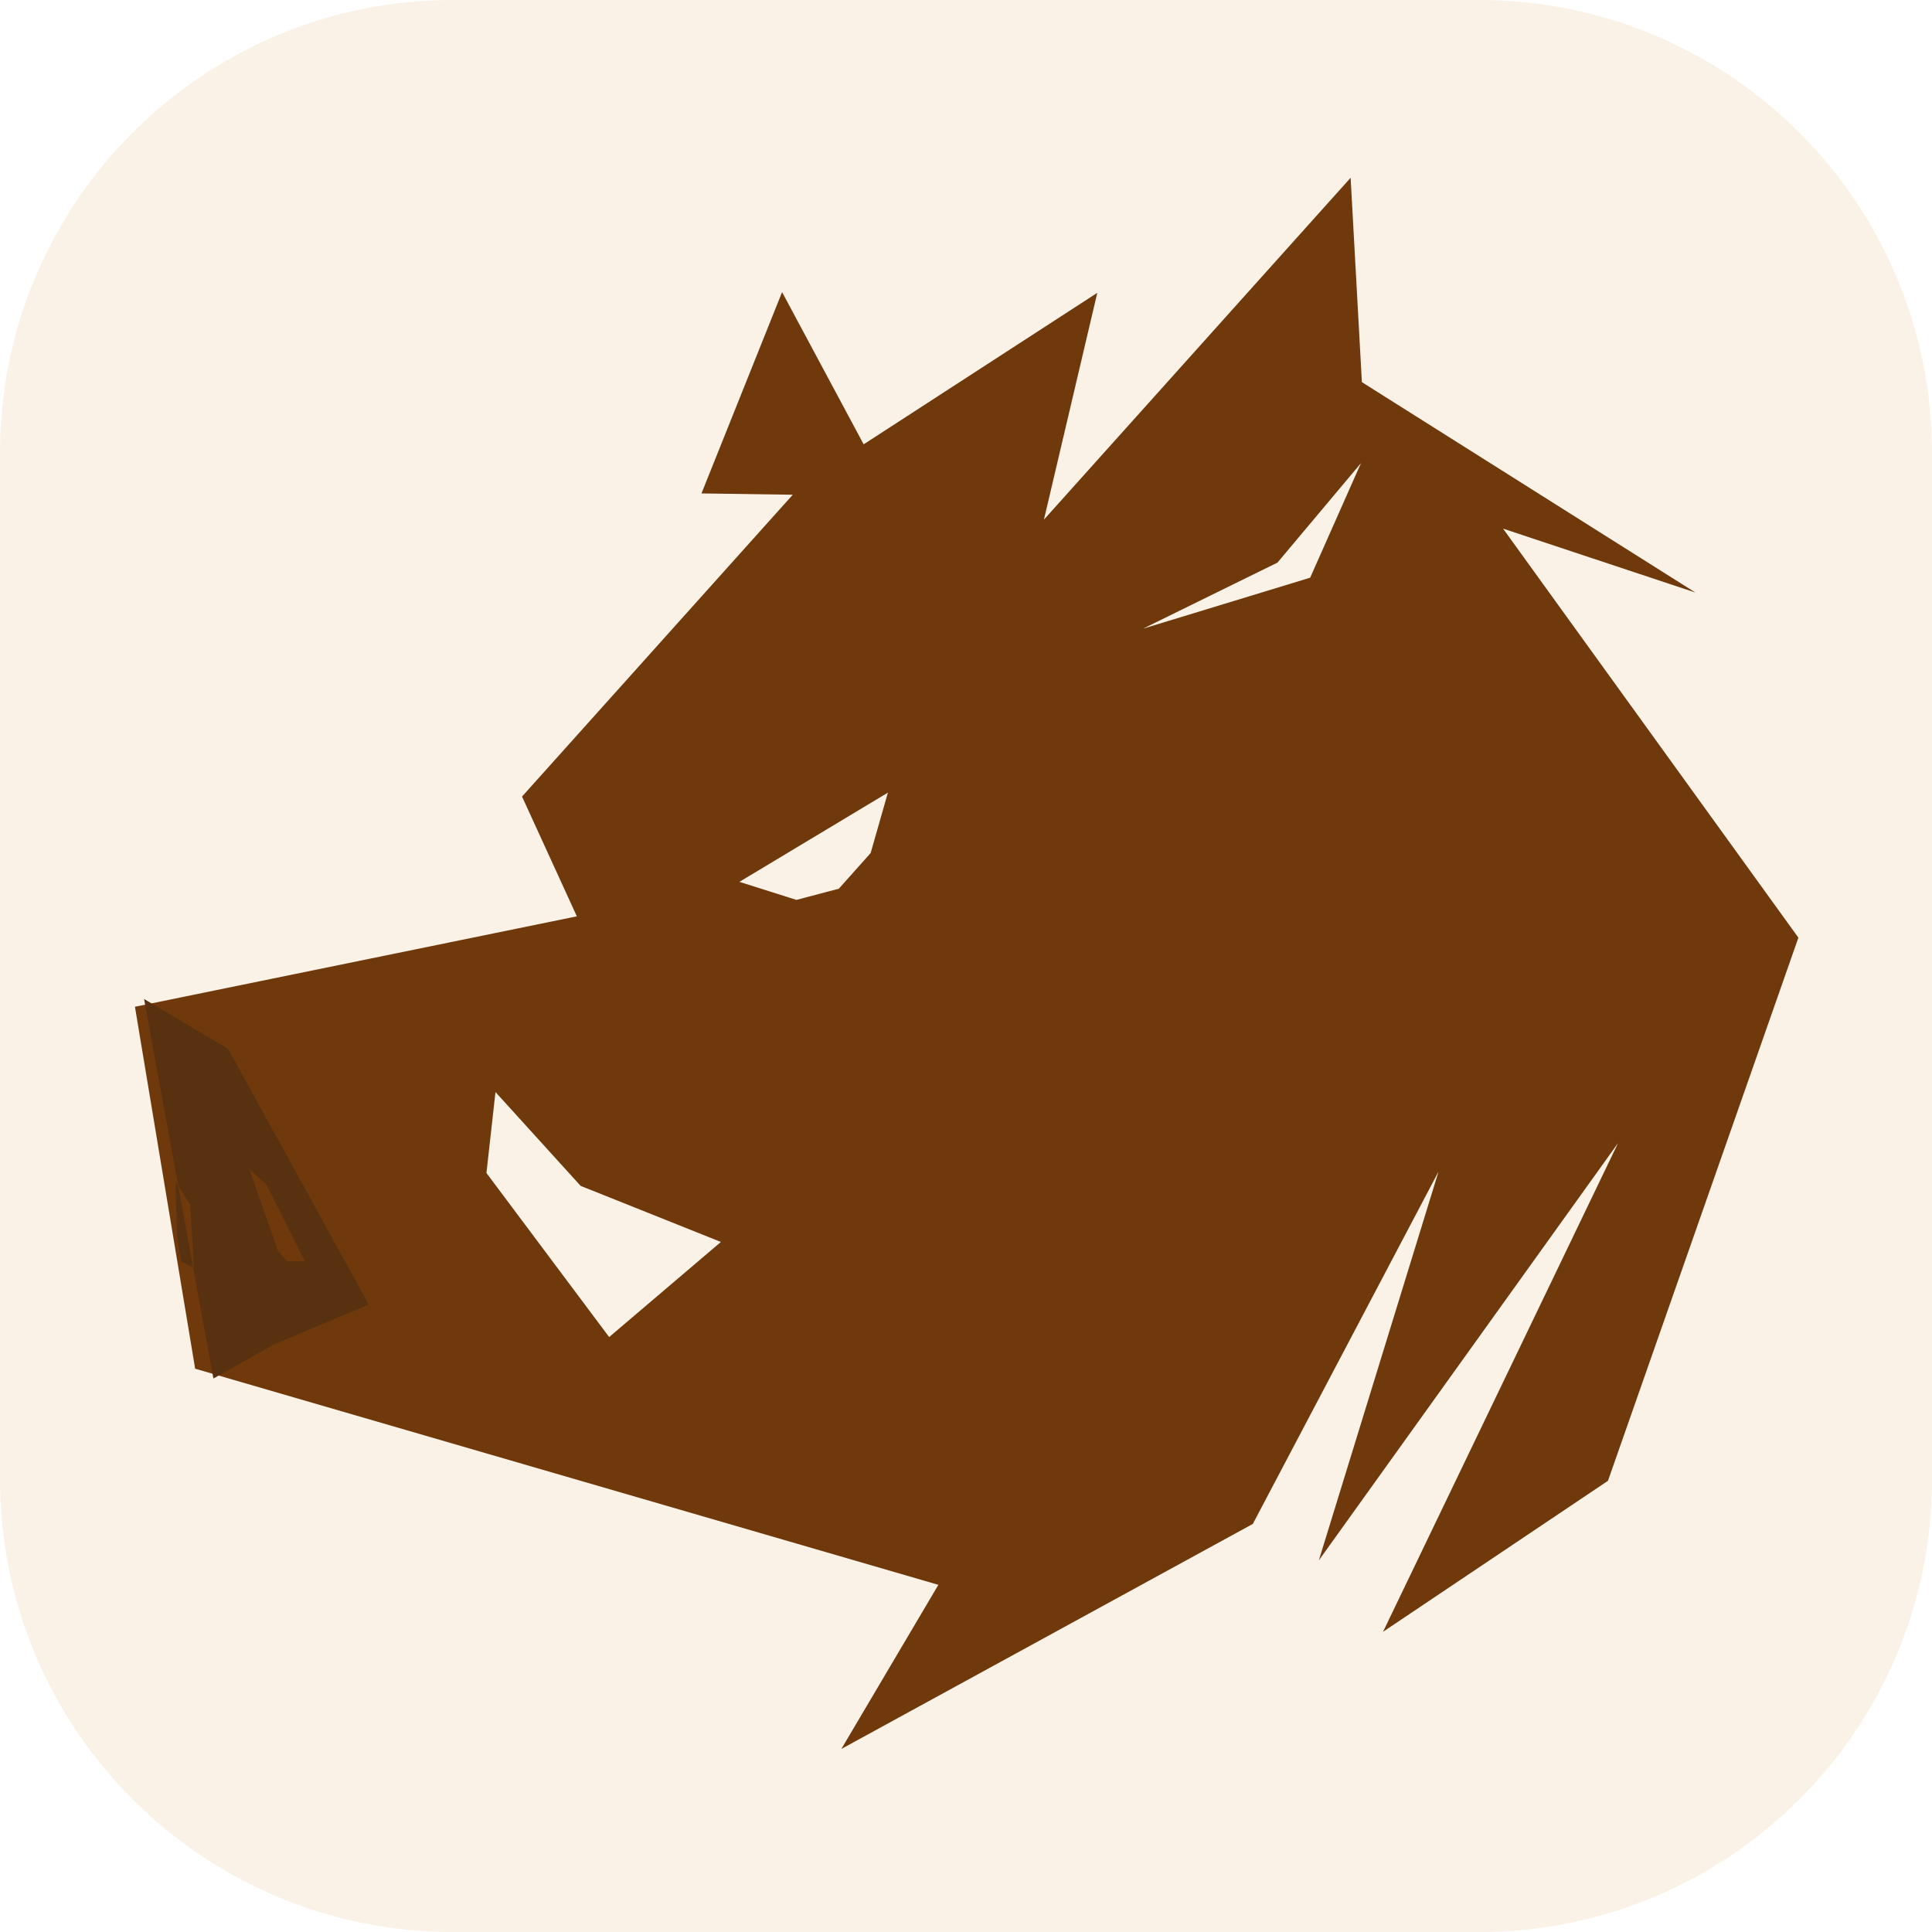
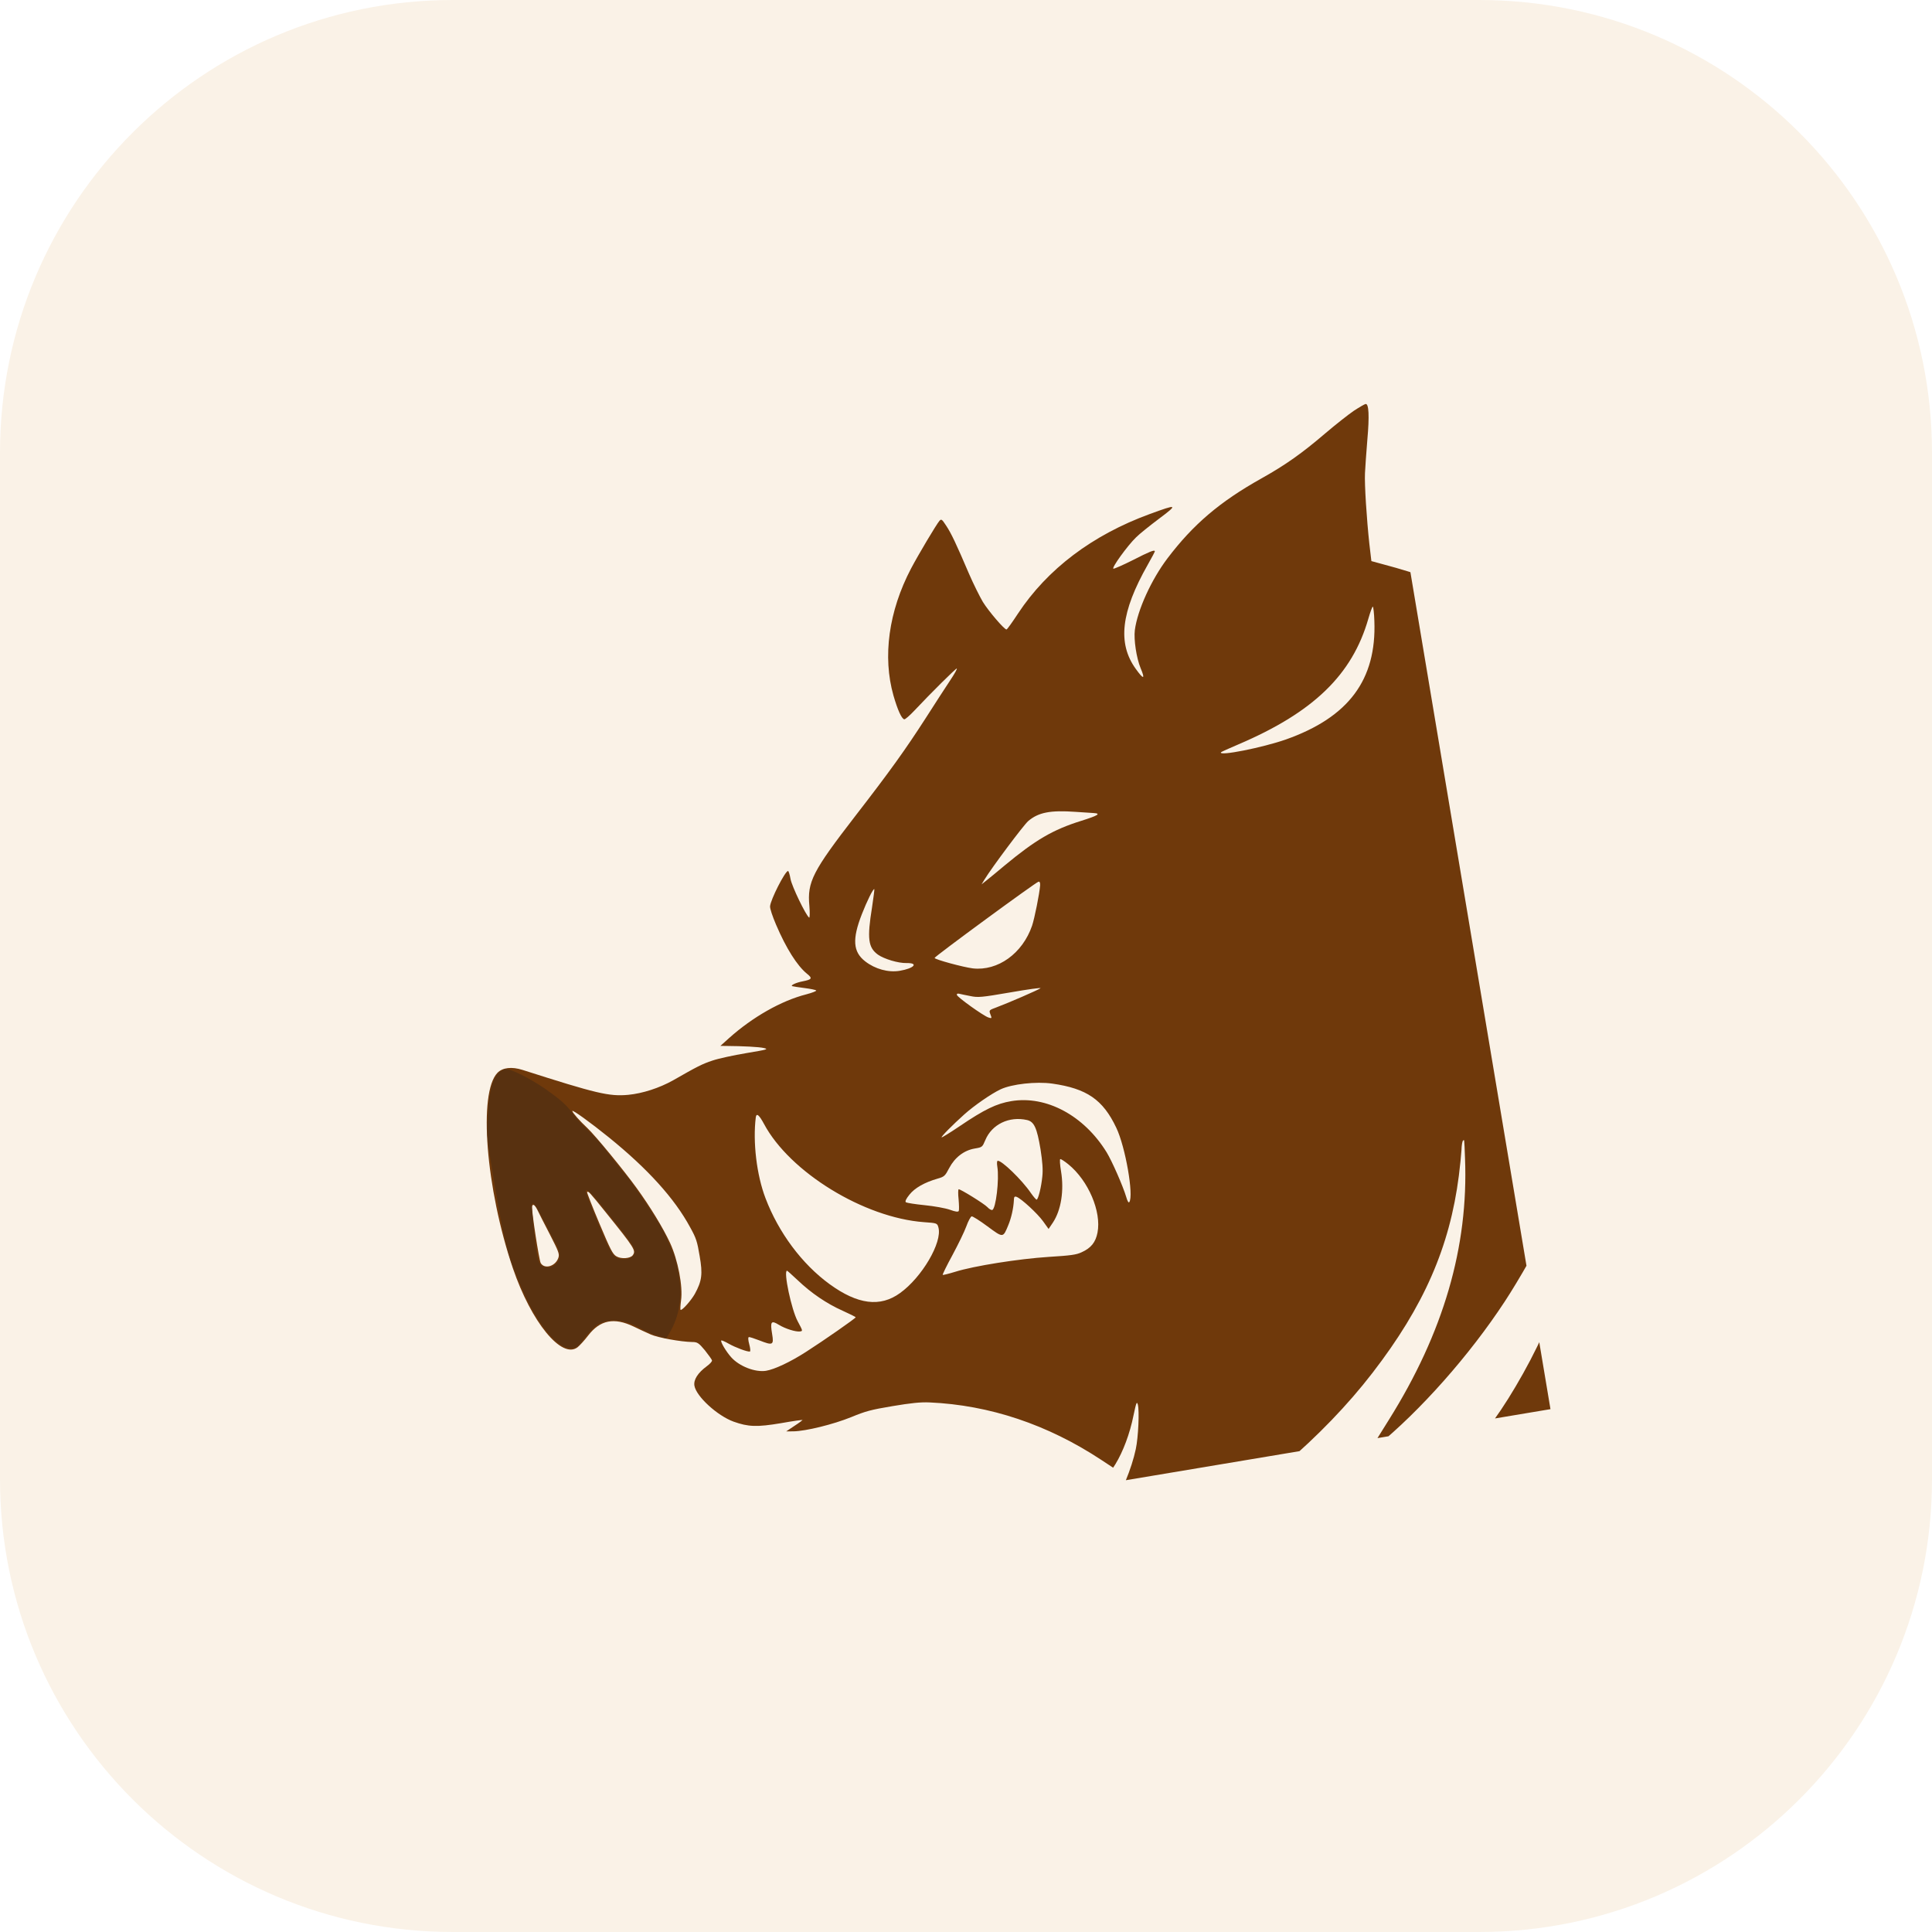
<svg xmlns="http://www.w3.org/2000/svg" width="1024" height="1024" viewBox="0 0 1024 1024">
  <path d="M240 0 L784 0 A240 240 0 0 1 1024 240 L1024 784 A240 240 0 0 1 784 1024 L240 1024 A240 240 0 0 1 0 784 L0 240 A240 240 0 0 1 240 0 Z" fill="#FAF2E7" />
-   <g transform="translate(-20.87,-14.96) scale(1.0349) rotate(-6.00 514.91 509.20)">
-     <g transform="translate(0,1024) scale(1,-1)">
-       <path fill="#6F390B" fill-rule="evenodd" d="M753.00 895.70 L578.49 737.99 L617.81 850.66 L490.70 786.00 L457.30 867.90 L405.47 769.67 L451.89 764.12 L297.84 624.89 L319.35 560.94 L89.43 538.54 L100.72 350.96 L467.70 201.10 L409.50 122.70 L631.13 215.29 L744.61 384.87 L662.80 193.19 L837.55 389.73 L691.67 153.37 L814.32 218.23 L940.39 484.68 L811.86 708.83 L906.40 665.99 L747.80 791.00 L753.00 895.70 Z M743.00 749.80 L710.99 694.17 L623.12 677.15 L695.13 703.60 L743.00 749.80 Z M484.40 607.30 L472.38 577.45 L454.26 560.99 L432.07 557.56 L404.00 569.80 L484.40 607.30 Z M268.50 475.80 L306.85 423.44 L375.28 387.38 L313.28 344.92 L259.56 435.06 L268.50 475.80 Z" />
-       <path fill="#583110" fill-rule="evenodd" d="M94.50 542.00 L109.50 345.00 L141.86 359.03 L192.56 374.34 L134.62 512.12 L94.50 542.00 Z M146.90 440.90 L162.34 399.78 L153.17 400.74 L149.25 406.41 L139.01 449.61 L146.90 440.90 Z M107.00 434.80 L105.52 402.43 L99.26 406.42 L98.66 420.66 L100.71 447.31 L107.00 434.80 Z" />
+   <g transform="translate(240 240) scale(0.76512)">
+     <defs>
+       <clipPath id="hh-crop">
+         <rect x="62.2" y="123.9" width="711" height="709" />
+       </clipPath>
+     </defs>
+     <g transform="translate(-62.2 -122.9)">
+       <g transform="rotate(-9.5 512 512)">
+         <g clip-path="url(#hh-crop)">
+           <g transform="translate(0,1024) scale(0.1,-0.1)">
+             <path fill="#6F390B" fill-rule="evenodd" d="M7530 8957 c-41 -19 -140 -73 -220 -121 -183 -110 -306 -170 -490 -236 -309 -111 -517 -235 -733 -439 -134 -127 -263 -318 -304 -452 -19 -64 -21 -193 -4 -267 20 -83 7 -83 -34 1 -97 196 -36 406 201 698 35 43 64 81 64 84 0 12 -39 3 -162 -36 -71 -22 -135 -38 -141 -36 -15 6 123 142 190 188 26 19 107 64 178 101 149 77 145 81 -57 43 -417 -78 -763 -259 -1015 -530 -48 -52 -91 -95 -96 -95 -14 0 -101 144 -130 215 -15 39 -44 133 -63 210 -53 219 -75 296 -101 354 -21 48 -25 52 -40 40 -26 -22 -182 -206 -249 -294 -201 -265 -296 -569 -265 -847 12 -103 29 -169 47 -175 6 -2 42 20 80 49 134 102 327 238 336 238 6 0 -20 -33 -57 -72 -38 -40 -133 -145 -213 -233 -172 -189 -301 -318 -592 -587 -355 -329 -404 -395 -416 -561 -4 -48 -11 -84 -15 -80 -20 20 -82 232 -83 285 0 32 -4 58 -8 58 -22 0 -152 -176 -163 -221 -4 -15 5 -71 20 -133 42 -173 97 -304 155 -370 34 -38 28 -45 -38 -47 -46 -1 -90 -13 -77 -21 6 -3 42 -15 82 -27 40 -12 74 -25 77 -30 3 -4 -29 -11 -72 -15 -179 -15 -393 -94 -577 -210 l-69 -44 39 -7 c115 -20 224 -44 255 -57 33 -14 25 -15 -125 -15 -88 0 -196 -5 -239 -12 -77 -12 -113 -24 -292 -90 -103 -37 -224 -55 -324 -48 -133 10 -215 45 -693 291 -70 36 -134 39 -175 9 -154 -114 -212 -776 -118 -1353 64 -389 229 -678 351 -614 15 8 54 38 86 68 100 93 198 96 321 10 34 -24 83 -58 108 -74 45 -30 198 -85 275 -99 35 -6 43 -13 77 -71 20 -36 37 -71 37 -77 1 -7 -18 -22 -42 -34 -69 -35 -107 -77 -107 -119 0 -75 122 -231 226 -290 95 -53 153 -65 322 -65 83 1 152 -1 152 -3 0 -1 -28 -16 -63 -31 l-62 -28 49 -8 c85 -13 281 2 411 31 105 24 141 28 295 28 130 0 196 -4 257 -17 408 -87 782 -286 1109 -590 l71 -66 20 22 c66 76 133 191 179 312 33 84 39 95 42 69 4 -45 -34 -224 -65 -302 -102 -259 -377 -599 -653 -806 l-105 -79 70 7 c220 22 579 111 870 214 548 195 1112 533 1522 914 427 396 672 771 816 1249 19 63 40 140 47 171 6 32 16 60 21 63 11 8 12 18 -6 -122 -77 -609 -347 -1168 -821 -1702 -65 -74 -132 -149 -147 -167 l-28 -34 58 33 c343 195 744 519 1046 846 117 126 305 357 404 496 127 178 307 475 397 653 15 30 30 52 32 49 3 -3 -8 -61 -24 -129 -146 -596 -407 -1135 -767 -1583 -180 -224 -319 -361 -558 -554 -66 -52 -115 -97 -110 -98 30 -10 322 94 503 179 407 191 893 569 1241 968 420 480 660 976 735 1520 24 174 24 548 0 720 -28 199 -114 572 -136 585 -4 3 -11 -26 -15 -63 -19 -191 -138 -644 -200 -762 -15 -28 -15 -27 -36 205 -43 492 -220 1018 -451 1338 -22 31 -39 59 -36 62 9 9 150 -44 263 -99 62 -29 165 -88 230 -130 64 -42 119 -75 122 -73 11 12 -184 305 -287 432 -209 257 -417 449 -691 637 -30 21 -47 38 -38 38 25 0 205 -63 339 -119 165 -70 327 -154 480 -250 69 -43 127 -77 129 -75 12 11 -188 241 -360 414 -375 378 -710 614 -1153 814 l-78 36 6 122 c10 171 34 410 51 487 8 37 32 137 54 224 42 161 52 247 29 247 -7 0 -47 -15 -88 -33z m-100 -1459 c-52 -405 -286 -629 -740 -709 -168 -29 -483 -39 -458 -13 3 2 61 18 129 34 548 133 856 345 1030 709 22 46 42 81 45 78 3 -3 1 -48 -6 -99z m-2260 -963 c52 -12 107 -25 123 -29 51 -12 27 -22 -95 -39 -203 -28 -334 -78 -573 -217 -49 -29 -110 -64 -135 -78 l-45 -25 25 29 c65 75 330 328 366 350 80 48 164 50 334 9z m-1499 -418 c-71 -210 -73 -272 -14 -332 38 -37 129 -82 186 -90 85 -13 45 -45 -56 -45 -80 0 -166 40 -225 104 -73 79 -64 167 31 326 50 84 107 163 114 157 1 -2 -15 -56 -36 -120z m1173 -44 c-14 -56 -75 -217 -101 -266 -97 -179 -286 -272 -454 -224 -64 19 -249 104 -249 115 0 9 779 402 797 402 9 0 11 -8 7 -27z m-604 -676 c51 -20 73 -22 279 -21 123 1 217 -2 210 -6 -16 -9 -238 -64 -321 -80 -57 -11 -57 -11 -51 -42 6 -29 5 -30 -18 -18 -33 18 -189 174 -189 190 0 8 6 10 18 5 9 -4 42 -17 72 -28z m-2631 -552 c230 -260 379 -492 453 -708 29 -82 32 -104 32 -207 1 -127 -13 -173 -76 -253 -32 -40 -107 -101 -116 -93 -2 3 4 31 14 63 30 94 25 281 -9 406 -31 112 -95 271 -166 414 -68 137 -221 404 -268 466 -45 59 -83 120 -83 133 0 13 110 -98 219 -221z m1076 -87 c121 -358 575 -754 980 -853 88 -21 90 -22 93 -53 11 -106 -170 -322 -337 -404 -152 -76 -303 -30 -471 141 -166 169 -290 411 -340 661 -34 169 -23 398 26 563 10 32 26 13 49 -55z m2015 -53 c230 -73 328 -167 387 -374 41 -141 43 -485 4 -524 -6 -6 -12 10 -15 39 -10 79 -56 261 -83 328 -113 277 -347 458 -593 458 -103 0 -191 -25 -383 -113 -72 -33 -132 -57 -134 -55 -5 5 91 74 181 131 77 49 209 111 277 130 83 23 251 14 359 -20z m-214 -220 c47 -19 59 -65 59 -215 -1 -88 -6 -144 -19 -189 -19 -71 -54 -151 -65 -151 -4 0 -18 23 -32 52 -46 100 -163 258 -190 258 -5 0 -9 -17 -9 -39 0 -89 -59 -291 -85 -291 -7 0 -20 11 -29 25 -17 26 -164 155 -176 155 -4 0 -10 -31 -12 -69 -3 -37 -8 -73 -12 -79 -5 -8 -24 -2 -59 18 -29 16 -104 43 -167 60 -63 17 -119 36 -125 41 -7 7 4 23 32 48 44 40 117 67 213 78 46 5 53 10 89 58 51 67 122 105 198 105 52 0 53 1 81 45 63 101 191 138 308 90z m-2983 -150 c157 -279 163 -295 135 -323 -20 -20 -84 -14 -113 11 -23 19 -33 51 -79 245 -29 122 -50 224 -48 227 9 9 17 -3 105 -160z m-464 93 c7 -24 32 -105 57 -181 39 -123 43 -142 32 -165 -28 -57 -109 -68 -128 -18 -8 21 -3 365 5 394 8 24 22 11 34 -30z m3679 -293 c118 -134 173 -361 121 -500 -24 -64 -62 -98 -131 -116 -39 -11 -77 -10 -230 6 -207 21 -522 24 -657 5 -45 -6 -85 -9 -88 -7 -2 3 38 59 89 124 51 66 109 147 128 181 19 34 41 62 48 62 7 0 51 -39 97 -87 94 -97 92 -97 143 -15 29 46 55 110 67 165 4 22 9 26 22 19 31 -18 124 -138 153 -197 l29 -59 37 39 c70 75 114 206 114 342 0 46 4 83 9 83 5 0 27 -20 49 -45z m-1982 -482 c78 -104 171 -193 272 -260 45 -30 82 -57 82 -60 0 -6 -246 -123 -380 -180 -119 -51 -234 -83 -294 -83 -76 1 -177 61 -222 132 -28 44 -57 118 -49 126 2 3 24 -11 47 -30 42 -34 118 -78 136 -78 5 0 7 23 4 50 -3 30 -1 50 6 50 5 0 36 -16 68 -35 85 -51 94 -49 94 28 0 89 9 98 56 57 40 -35 108 -69 137 -70 21 0 21 -2 -4 73 -29 85 -41 357 -15 357 2 0 30 -35 62 -77z" />
+             <path fill="#583110" fill-rule="evenodd" d="M945 5420 c-57 -23 -102 -119 -142 -307 -28 -127 -28 -132 -28 -488 0 -392 9 -487 71 -730 63 -243 159 -415 249 -445 43 -14 62 -5 130 61 28 26 68 56 90 65 86 36 191 9 292 -73 29 -24 78 -56 109 -71 l56 -27 29 35 c87 103 129 230 129 390 0 66 -6 128 -16 165 -9 33 -20 78 -25 100 -5 22 -19 63 -30 90 -12 28 -31 73 -42 100 -35 85 -128 279 -142 295 -7 8 -34 56 -60 105 -27 50 -53 99 -59 110 -20 35 -70 109 -102 150 -17 22 -49 74 -70 115 -31 59 -62 97 -148 183 -102 99 -224 188 -258 186 -7 0 -22 -4 -33 -9z m524 -1011 c164 -288 194 -347 187 -375 -9 -34 -47 -50 -93 -38 -65 16 -72 33 -153 398 -11 49 -20 96 -20 104 0 32 28 0 79 -89z m-399 -61 c23 -73 48 -151 56 -173 20 -59 18 -98 -8 -122 -31 -28 -61 -36 -91 -22 -45 20 -48 44 -37 242 6 100 13 188 15 195 11 31 26 2 65 -120z" />
+           </g>
+         </g>
+       </g>
    </g>
  </g>
</svg>
